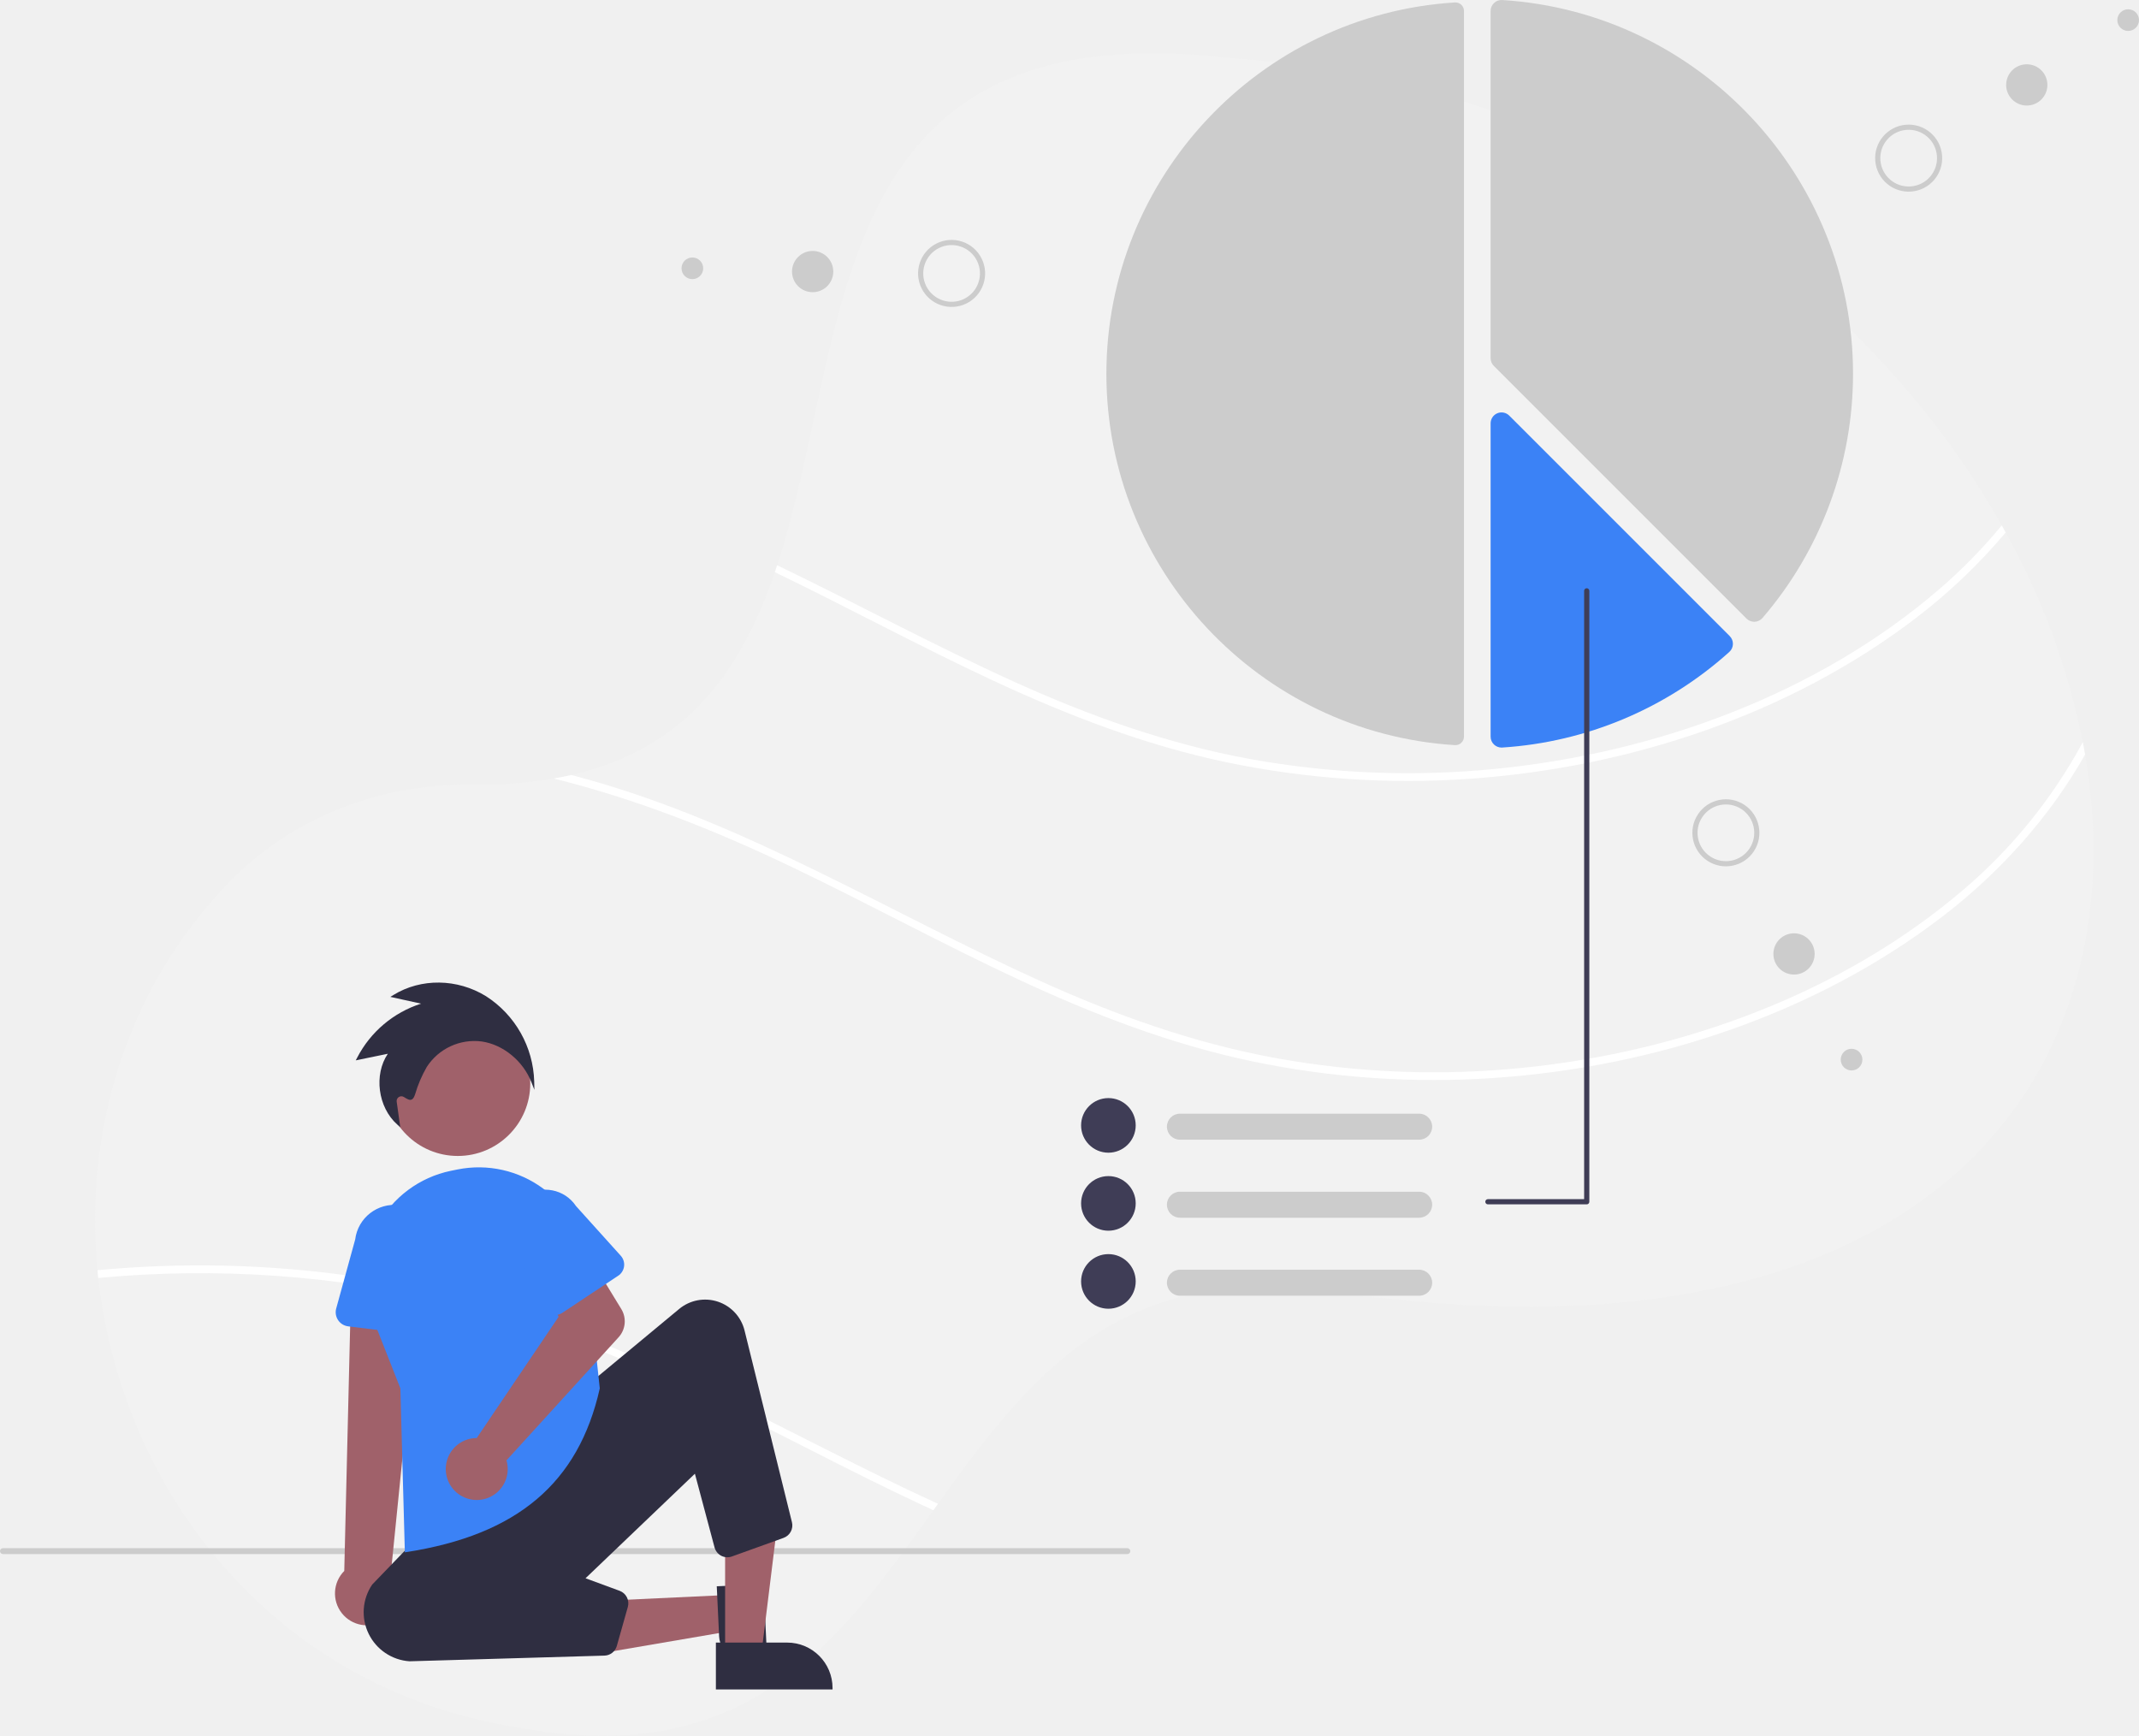
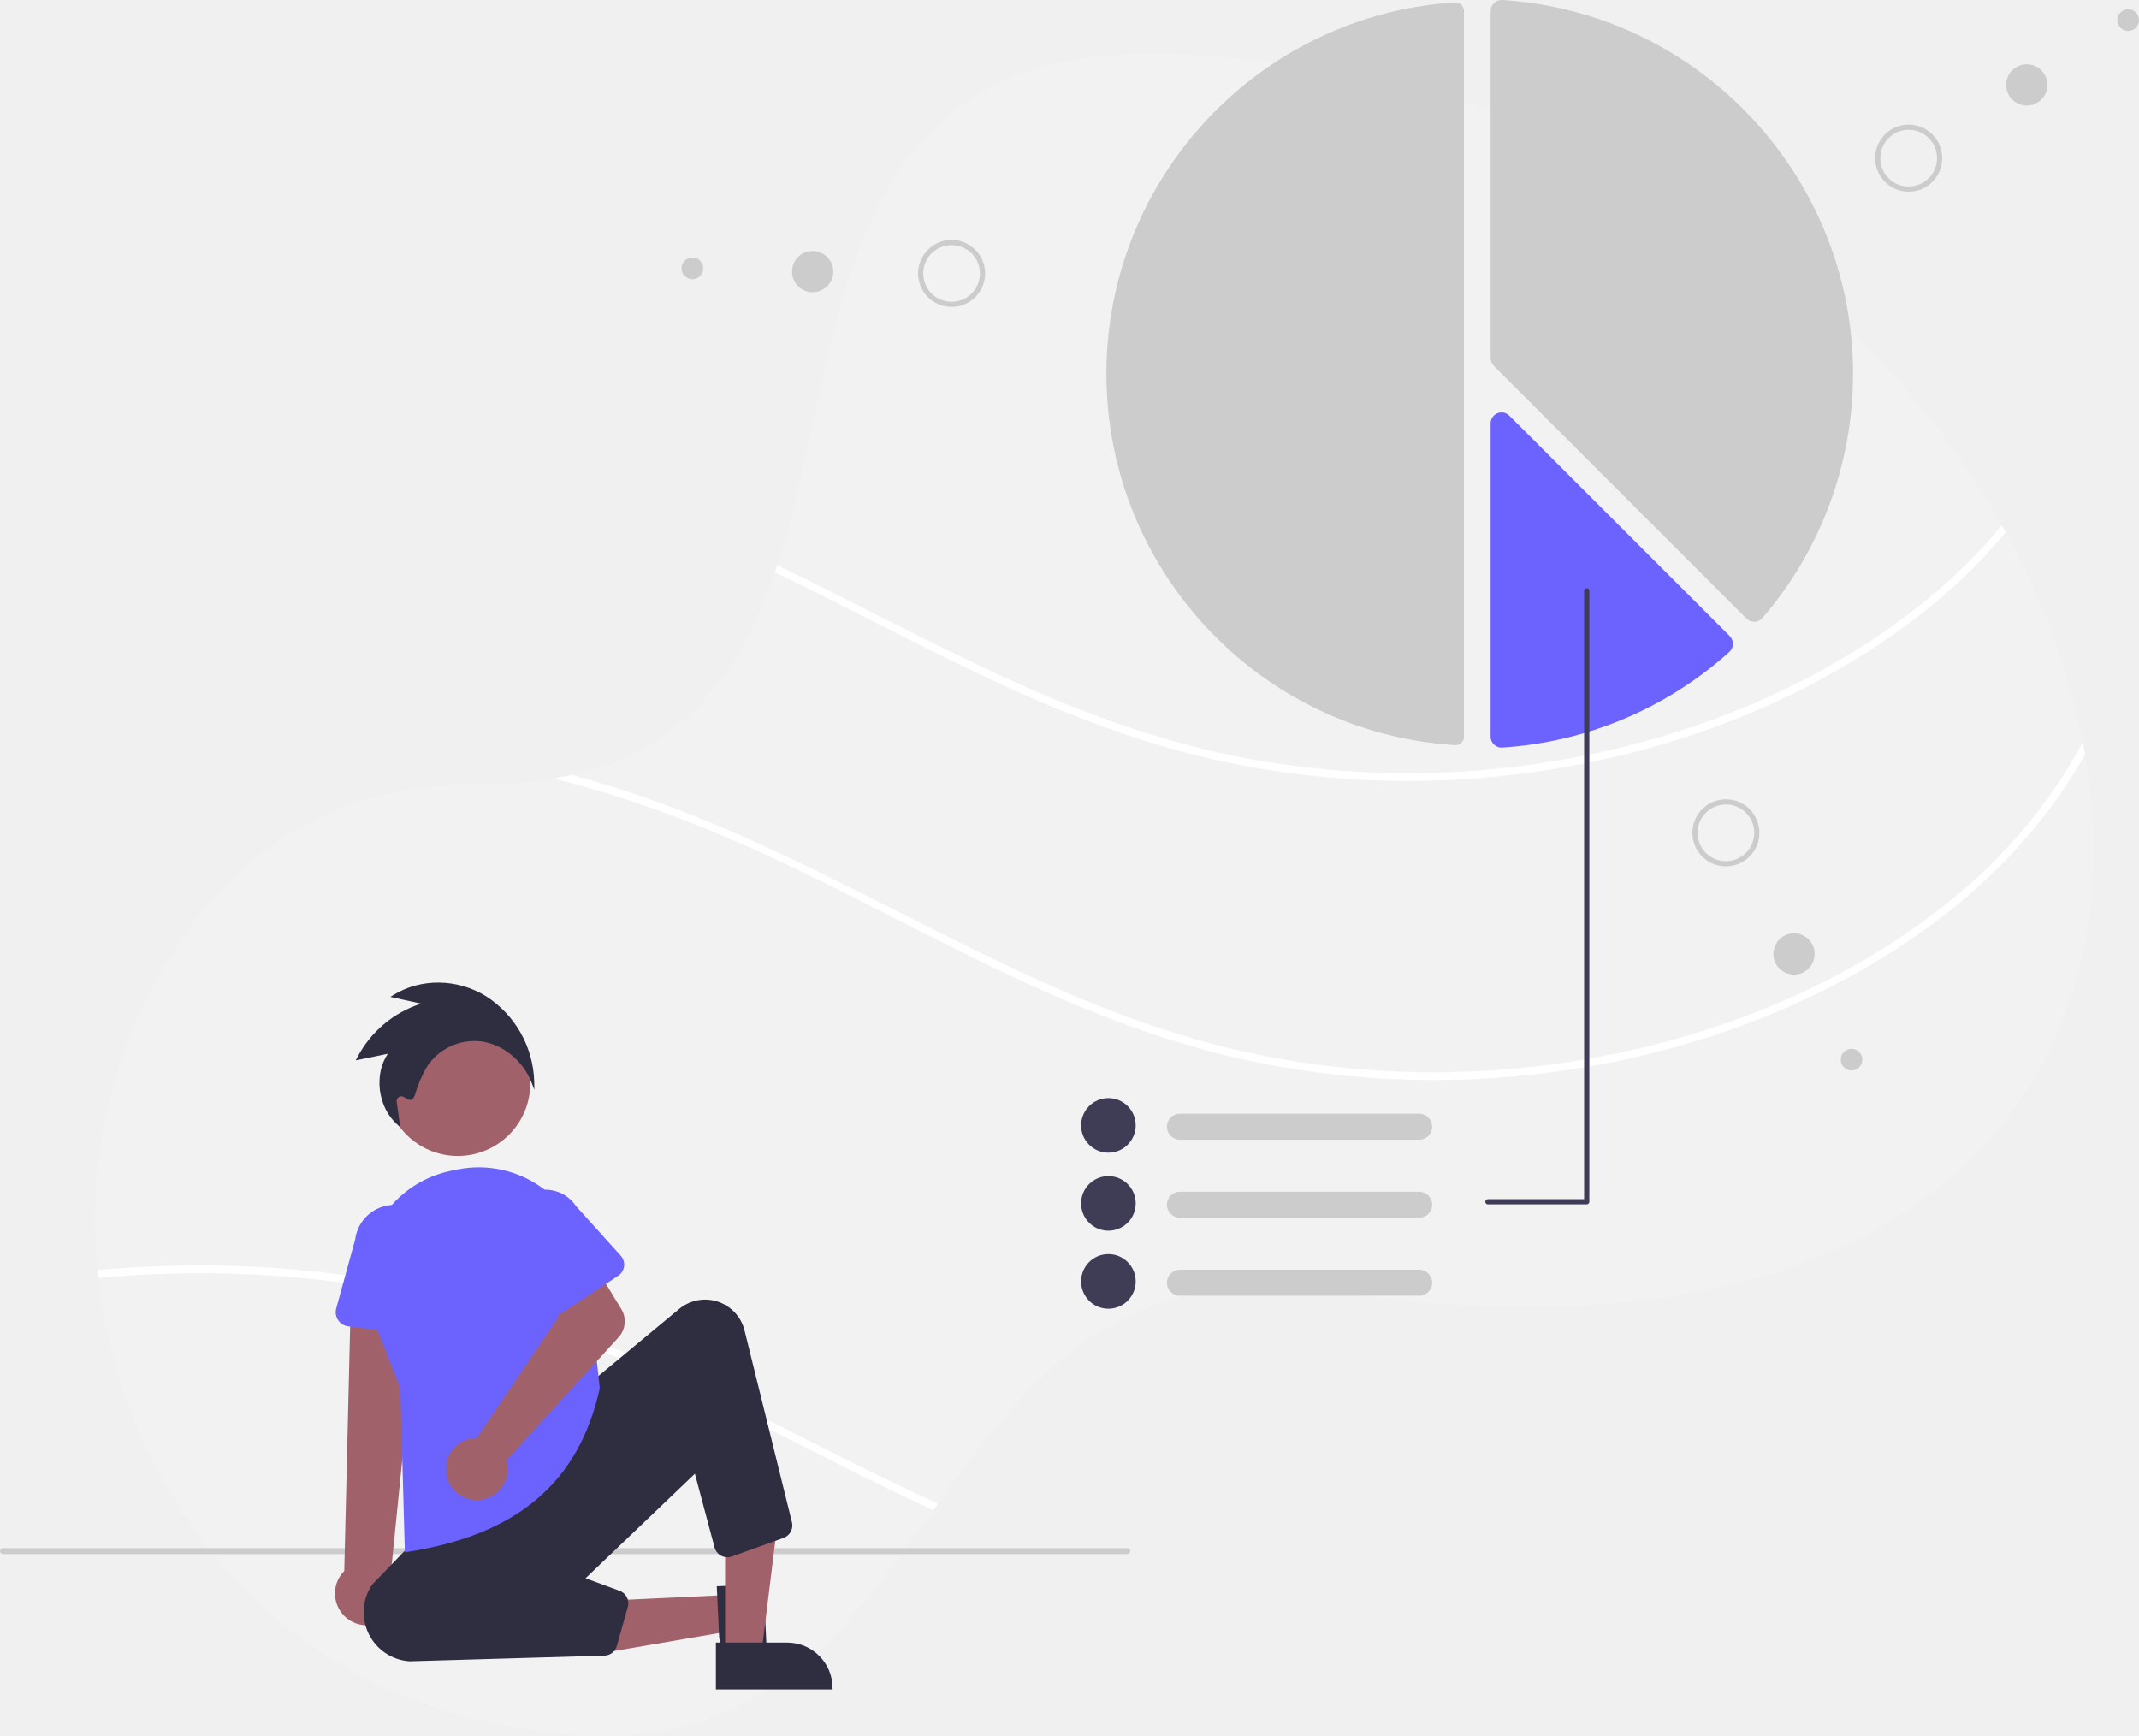
<svg xmlns="http://www.w3.org/2000/svg" data-name="Layer 1" width="724.797" height="588.172" viewBox="0 0 724.797 588.172">
  <path d="M930.373,515.185c-.795,1.529-1.625,3.032-2.481,4.526-32.832,57.199-109.208,92.722-238.013,73.921-73.135-11.183-104.281,29.836-134.44,71.85-.516.725-1.031,1.45-1.555,2.175-31.583,44.059-62.852,88.24-141.036,73.554-82.885-13.105-134.038-80.404-141.953-152.254-.096-.874-.183-1.756-.262-2.63-4.447-46.584,9.296-94.819,44.356-131.234,21.178-21.99,51.267-33.671,82.326-33.304a151.325,151.325,0,0,0,27.922-2.071c2.036-.358,4.01-.751,5.932-1.197,39.568-9.042,57.802-35.925,68.985-68.731.262-.778.524-1.555.778-2.341,25.677-78.237,13.804-188.048,153.399-171.894,124.917,9.208,216.591,78.473,261.558,158.387.446.804.891,1.608,1.328,2.411a243.744,243.744,0,0,1,26.14,71.038c.28,1.398.533,2.796.769,4.194C950.485,448.699,946.317,484.772,930.373,515.185Z" transform="translate(-237.6015 -155.9141)" fill="#f2f2f2" />
  <path d="M917.215,336.354a191.296,191.296,0,0,1-30.115,28.752C844.037,398.131,789.494,416.041,735.685,419.798a300.836,300.836,0,0,1-82.579-5.609c-27.608-5.784-53.94-15.971-79.443-27.87-24.804-11.576-48.873-24.629-73.51-36.528.262-.778.524-1.555.778-2.341,26.865,12.93,53.18,27.18,80.36,39.498,25.607,11.611,52.114,21.082,79.836,26.149a299.78,299.78,0,0,0,83.855,3.285c53.661-5.399,108.248-25.197,149.502-60.615a178.512,178.512,0,0,0,21.405-21.824C916.333,334.746,916.779,335.55,917.215,336.354Z" transform="translate(-237.6015 -155.9141)" fill="#fff" />
  <path d="M730.774,156.736q-.094,0-.188.006C664.37,160.89,612.5,216.161,612.5,282.572c0,66.411,51.87,121.682,118.086,125.829a2.876,2.876,0,0,0,2.168-.779,2.846,2.846,0,0,0,.906-2.094v-245.912a2.886,2.886,0,0,0-2.887-2.88Z" transform="translate(-237.6015 -155.9141)" fill="#ccc" />
  <path d="M832.015,366.6a3.713,3.713,0,0,1-2.618-1.084l-85.617-85.617a3.673,3.673,0,0,1-1.083-2.614v-117.67a3.66,3.66,0,0,1,1.166-2.692,3.716,3.716,0,0,1,2.782-1.001C813.292,160.097,865.5,215.729,865.5,282.572A126.893,126.893,0,0,1,834.821,365.313a3.717,3.717,0,0,1-2.669,1.285Q832.083,366.601,832.015,366.6Z" transform="translate(-237.6015 -155.9141)" fill="#ccc" />
-   <path d="M746.408,409.229a3.727,3.727,0,0,1-2.545-1.007,3.662,3.662,0,0,1-1.167-2.695V299.358a3.697,3.697,0,0,1,6.31-2.614l74.711,74.711a3.704,3.704,0,0,1-.139,5.367,127.174,127.174,0,0,1-76.942,32.399C746.561,409.227,746.484,409.229,746.408,409.229Z" transform="translate(-237.6015 -155.9141)" fill="#3b82f6" />
+   <path d="M746.408,409.229a3.727,3.727,0,0,1-2.545-1.007,3.662,3.662,0,0,1-1.167-2.695V299.358a3.697,3.697,0,0,1,6.31-2.614l74.711,74.711a3.704,3.704,0,0,1-.139,5.367,127.174,127.174,0,0,1-76.942,32.399C746.561,409.227,746.484,409.229,746.408,409.229Z" transform="translate(-237.6015 -155.9141)" fill="#6c63ff" />
  <path d="M944.125,411.585c-11.987,21.256-28.91,40.005-48.288,54.866-43.063,33.025-97.606,50.935-151.415,54.692a300.836,300.836,0,0,1-82.579-5.609c-27.608-5.784-53.94-15.971-79.443-27.87-25.965-12.118-51.136-25.861-76.988-38.205-25.825-12.336-52.368-22.855-80.176-29.74,2.036-.358,4.01-.751,5.932-1.197q2.726.708,5.434,1.468c54.377,15.202,102.368,45.16,153.425,68.303,25.607,11.611,52.114,21.082,79.836,26.149a299.78,299.78,0,0,0,83.855,3.285c53.661-5.399,108.248-25.197,149.502-60.615a174.255,174.255,0,0,0,40.136-49.72C943.635,408.789,943.889,410.187,944.125,411.585Z" transform="translate(-237.6015 -155.9141)" fill="#fff" />
  <path d="M404.277,598.218c53.573,14.975,100.944,44.277,151.162,67.264-.516.725-1.031,1.45-1.555,2.175-1.276-.585-2.542-1.171-3.809-1.765-25.965-12.118-51.136-25.861-76.988-38.205-26.376-12.598-53.495-23.301-81.95-30.177a366.179,366.179,0,0,0-120.243-8.553c-.096-.874-.183-1.756-.262-2.63A368.936,368.936,0,0,1,404.277,598.218Z" transform="translate(-237.6015 -155.9141)" fill="#fff" />
  <path d="M619.602,682.515h-381a1,1,0,1,1,0-2h381a1,1,0,0,1,0,2Z" transform="translate(-237.6015 -155.9141)" fill="#ccc" />
  <circle cx="155.119" cy="367.136" r="24.561" fill="#a0616a" />
  <polygon points="247.019 540.442 247.592 552.689 200.629 560.729 199.783 542.655 247.019 540.442" fill="#a0616a" />
  <path d="M496.345,692.677l1.304,27.841-.499.023a18.991,18.991,0,0,1-11.017-2.665c-2.998-1.911-4.724-4.557-4.86-7.451l0-.001-.796-17.004Z" transform="translate(-237.6015 -155.9141)" fill="#2f2e41" />
  <polygon points="245.705 560.594 257.965 560.593 263.797 513.305 245.703 513.306 245.705 560.594" fill="#a0616a" />
  <path d="M480.179,712.505l24.144-.001h.001a15.386,15.386,0,0,1,15.386,15.386v.5l-39.531.001Z" transform="translate(-237.6015 -155.9141)" fill="#2f2e41" />
  <path d="M367.564,705.053a10.743,10.743,0,0,0,2.501-16.282l9.785-97.354-23.305,1.629-2.29,95.184a10.801,10.801,0,0,0,13.309,16.823Z" transform="translate(-237.6015 -155.9141)" fill="#a0616a" />
-   <path d="M379.736,608.292,355.587,605.349a4.817,4.817,0,0,1-4.062-6.058l6.431-23.386a13.377,13.377,0,0,1,26.549,3.314l.63,24.168a4.817,4.817,0,0,1-5.398,4.905Z" transform="translate(-237.6015 -155.9141)" fill="#3b82f6" />
+   <path d="M379.736,608.292,355.587,605.349a4.817,4.817,0,0,1-4.062-6.058l6.431-23.386a13.377,13.377,0,0,1,26.549,3.314l.63,24.168a4.817,4.817,0,0,1-5.398,4.905Z" transform="translate(-237.6015 -155.9141)" fill="#6c63ff" />
  <path d="M376.358,718.843a16.662,16.662,0,0,1-12.635-26.002l15.774-16.376,57.5-51.5,30.74-25.509a13.765,13.765,0,0,1,22.153,7.29L505.951,671.715a4.49,4.49,0,0,1-2.844,5.314L485.598,683.332a4.5,4.5,0,0,1-5.872-3.074l-6.66-24.976L436.008,690.709l11.562,4.256a4.519,4.519,0,0,1,2.777,5.444L446.61,713.647a4.482,4.482,0,0,1-4.2,3.275Z" transform="translate(-237.6015 -155.9141)" fill="#2f2e41" />
-   <path d="M374.787,681.917l-1.521-55.554-9.594-24.366a36.666,36.666,0,0,1,26.671-49.346q1.185-.246,2.363-.479h0a36.661,36.661,0,0,1,43.623,32.372l4.509,41.822-.018.08c-7.189,31.978-27.992,49.576-65.47,55.384Z" transform="translate(-237.6015 -155.9141)" fill="#3b82f6" />
+   <path d="M374.787,681.917l-1.521-55.554-9.594-24.366a36.666,36.666,0,0,1,26.671-49.346q1.185-.246,2.363-.479h0a36.661,36.661,0,0,1,43.623,32.372l4.509,41.822-.018.08c-7.189,31.978-27.992,49.576-65.47,55.384Z" transform="translate(-237.6015 -155.9141)" fill="#6c63ff" />
  <path d="M397.478,643.328a10.526,10.526,0,0,1,1.653-.123l27.759-41.096-5.257-10.841,15.323-10.072,11.172,18.287a8,8,0,0,1-.912,9.558l-37.992,41.713a10.497,10.497,0,1,1-11.745-7.425Z" transform="translate(-237.6015 -155.9141)" fill="#a0616a" />
-   <path d="M424.461,601.345a4.495,4.495,0,0,1-2.861-2.42l-9.6-20.443a12.497,12.497,0,0,1,20.779-13.891l15.168,16.833a4.5,4.5,0,0,1-.853,6.761l-18.931,12.576A4.495,4.495,0,0,1,424.461,601.345Z" transform="translate(-237.6015 -155.9141)" fill="#3b82f6" />
+   <path d="M424.461,601.345a4.495,4.495,0,0,1-2.861-2.42l-9.6-20.443a12.497,12.497,0,0,1,20.779-13.891l15.168,16.833a4.5,4.5,0,0,1-.853,6.761l-18.931,12.576A4.495,4.495,0,0,1,424.461,601.345Z" transform="translate(-237.6015 -155.9141)" fill="#6c63ff" />
  <path d="M718.485,542.101h-81.07a4.406,4.406,0,0,1,0-8.812h81.07a4.406,4.406,0,0,1,0,8.812Z" transform="translate(-237.6015 -155.9141)" fill="#ccc" />
  <path d="M613.182,546.507a9.253,9.253,0,1,1,9.253-9.253A9.263,9.263,0,0,1,613.182,546.507Z" transform="translate(-237.6015 -155.9141)" fill="#3f3d56" />
  <path d="M718.485,568.537h-81.07a4.406,4.406,0,1,1,0-8.812h81.07a4.406,4.406,0,1,1,0,8.812Z" transform="translate(-237.6015 -155.9141)" fill="#ccc" />
  <path d="M613.182,572.943a9.253,9.253,0,1,1,9.253-9.253A9.263,9.263,0,0,1,613.182,572.943Z" transform="translate(-237.6015 -155.9141)" fill="#3f3d56" />
  <path d="M718.485,594.973h-81.07a4.406,4.406,0,0,1,0-8.812h81.07a4.406,4.406,0,0,1,0,8.812Z" transform="translate(-237.6015 -155.9141)" fill="#ccc" />
  <path d="M613.182,599.379a9.253,9.253,0,1,1,9.253-9.253A9.263,9.263,0,0,1,613.182,599.379Z" transform="translate(-237.6015 -155.9141)" fill="#3f3d56" />
  <path d="M741.777,564.012h33.485a.881.881,0,0,0,.881-.881V356.12a.881.881,0,1,0-1.762,0V562.25H741.777a.881.881,0,1,0,0,1.762Z" transform="translate(-237.6015 -155.9141)" fill="#3f3d56" />
  <path d="M885.263,220.82h0a11.358,11.358,0,1,1,10.409-12.233A11.358,11.358,0,0,1,885.263,220.82Zm-.14-1.742h0a9.61,9.61,0,1,0-10.351-8.808A9.61,9.61,0,0,0,885.123,219.078Z" transform="translate(-237.6015 -155.9141)" fill="#ccc" />
  <circle cx="686.77" cy="28.774" r="6.989" fill="#ccc" />
  <circle cx="721.125" cy="6.815" r="3.671" fill="#ccc" />
  <path d="M831.896,444.374a11.358,11.358,0,1,1-3.215-15.737h0A11.37,11.37,0,0,1,831.896,444.374Zm-17.494-11.559a9.61,9.61,0,1,0,13.316-2.72h0A9.621,9.621,0,0,0,814.402,432.815Z" transform="translate(-237.6015 -155.9141)" fill="#ccc" />
  <circle cx="607.901" cy="323.241" r="6.989" fill="#ccc" />
  <circle cx="627.397" cy="359.051" r="3.671" fill="#ccc" />
  <path d="M549.879,253.62a11.358,11.358,0,1,1,15.225,5.117h0A11.37,11.37,0,0,1,549.879,253.62Zm18.777-9.331a9.61,9.61,0,1,0-4.329,12.883h0A9.621,9.621,0,0,0,568.656,244.289Z" transform="translate(-237.6015 -155.9141)" fill="#ccc" />
  <circle cx="275.365" cy="92.022" r="6.989" fill="#ccc" />
  <circle cx="234.607" cy="90.915" r="3.671" fill="#ccc" />
  <path d="M418.676,525.199l-1.024-2.609c-2.824-7.199-9.578-12.732-16.806-13.769a19.208,19.208,0,0,0-18.638,8.642,42.1,42.1,0,0,0-3.932,9.203c-.322.957-.647,1.649-1.271,1.858-.702.253-1.401-.18-2.559-.898a1.602,1.602,0,0,0-2.43,1.578l1.214,8.67-1.016-.904c-6.613-5.886-7.971-16.961-3.194-23.988l-10.871,2.234.49-.935a37.127,37.127,0,0,1,21.644-18.28l-10.413-2.293,1.053-.649c9.325-5.745,21.627-5.583,31.34.403a35.543,35.543,0,0,1,16.356,28.935Z" transform="translate(-237.6015 -155.9141)" fill="#2f2e41" />
</svg>
